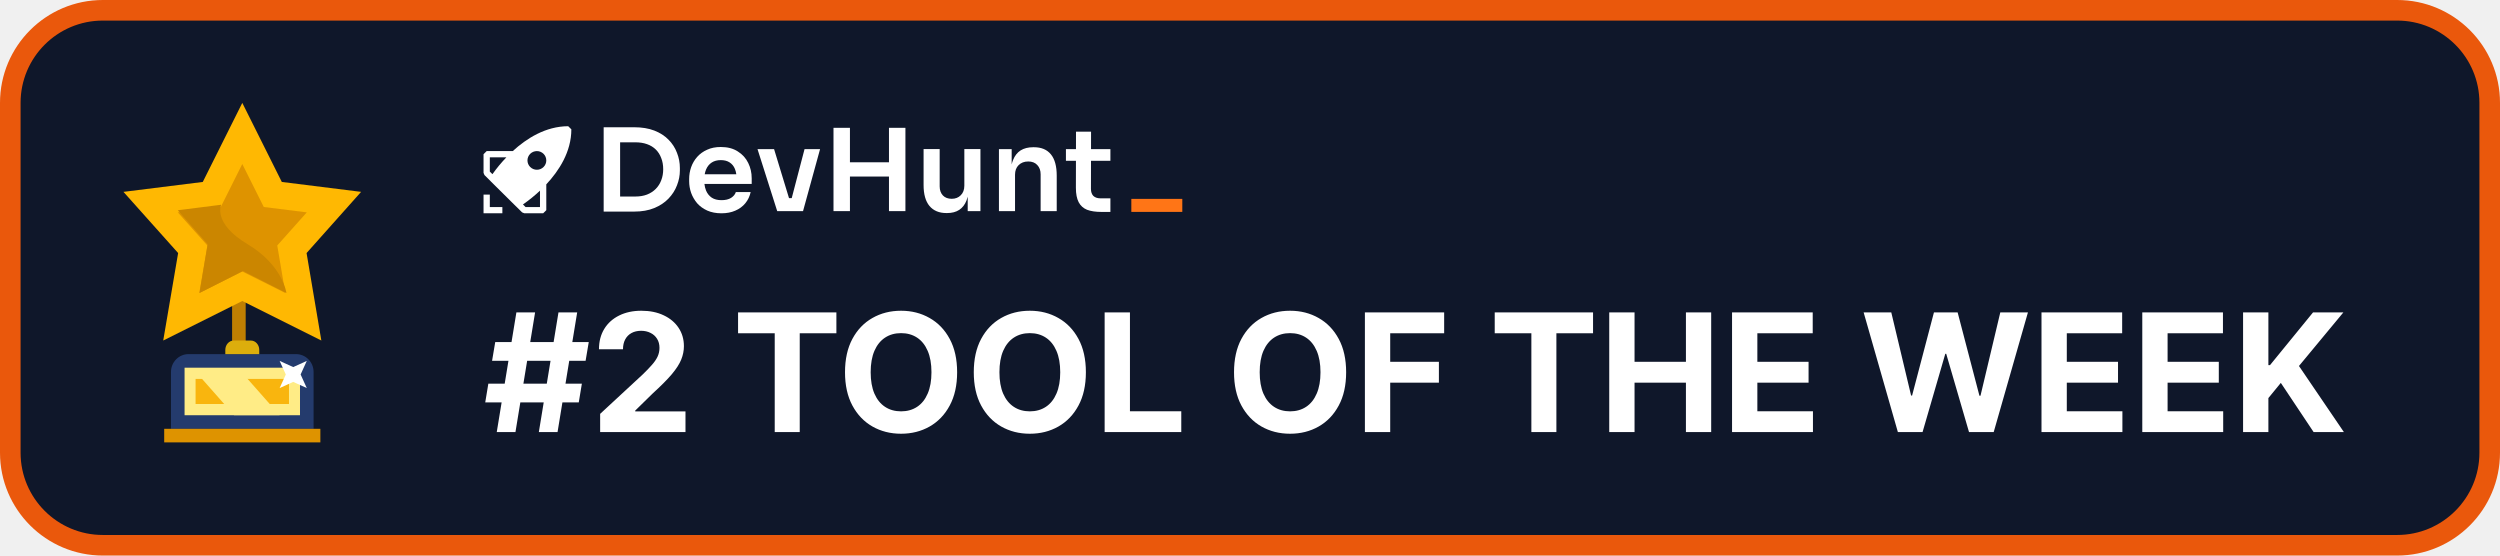
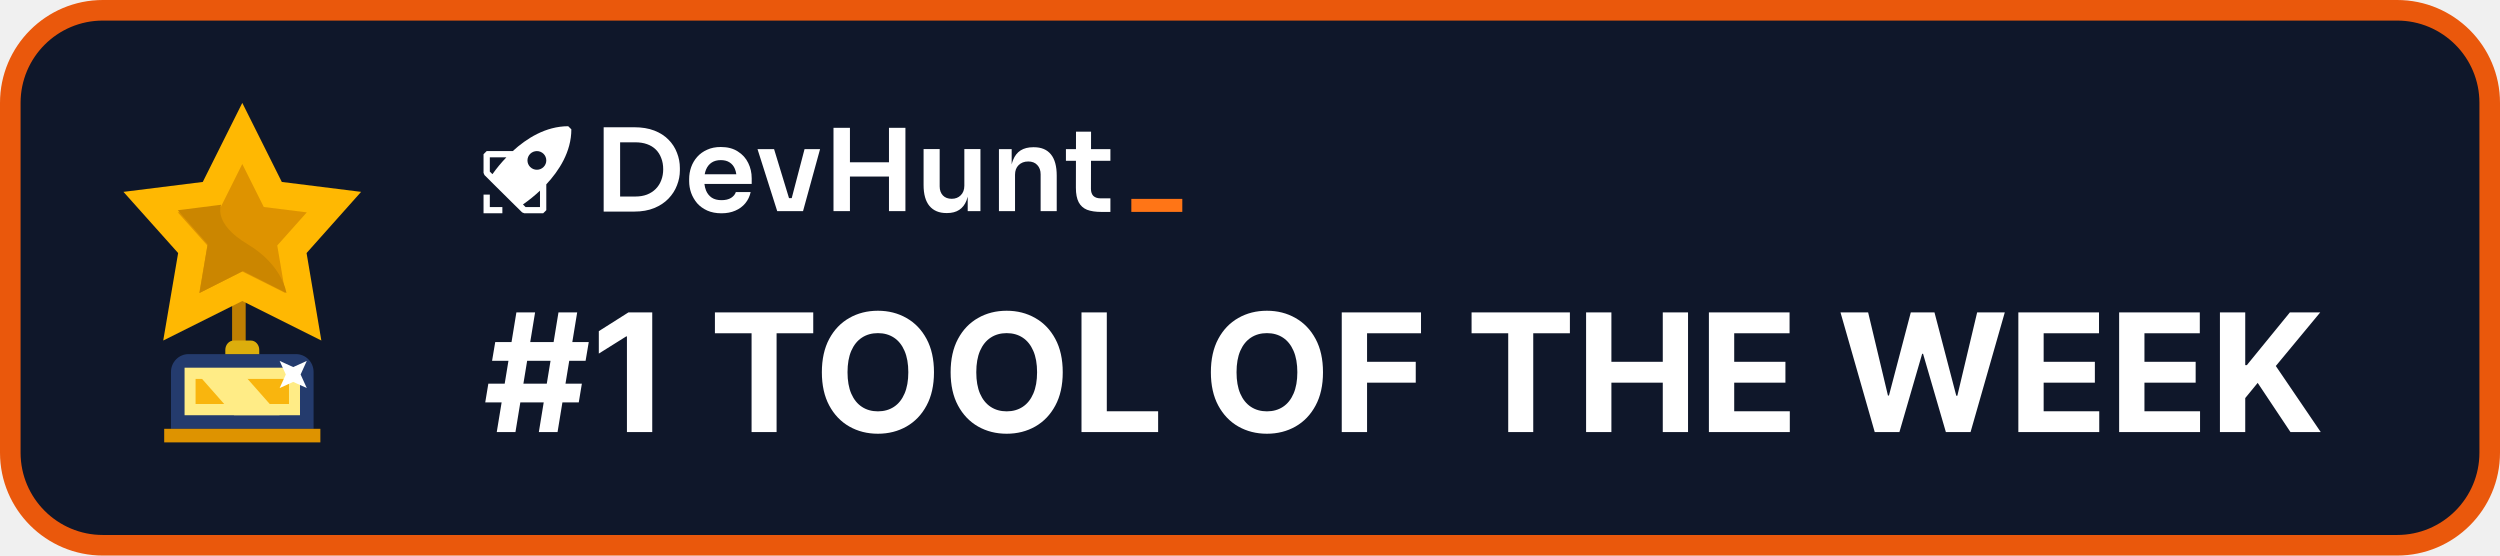
<svg xmlns="http://www.w3.org/2000/svg" width="243" height="54" viewBox="0 0 243 54" fill="none">
  <rect x="1" y="1" width="241" height="52" rx="9" fill="#0F172A" stroke="#EA580C" stroke-width="2" />
-   <path d="M52.375 42L54.284 30.364H56.102L54.193 42H52.375ZM47.165 39.114L47.466 37.295H56.557L56.256 39.114H47.165ZM48.284 42L50.193 30.364H52.011L50.102 42H48.284ZM47.83 35.068L48.136 33.25H57.227L56.92 35.068H47.83ZM58.334 42V40.227L62.476 36.392C62.828 36.051 63.124 35.744 63.362 35.472C63.605 35.199 63.788 34.932 63.913 34.67C64.038 34.405 64.101 34.119 64.101 33.812C64.101 33.472 64.023 33.178 63.868 32.932C63.713 32.682 63.501 32.49 63.231 32.358C62.963 32.222 62.658 32.153 62.317 32.153C61.961 32.153 61.65 32.225 61.385 32.369C61.12 32.513 60.915 32.72 60.771 32.989C60.627 33.258 60.555 33.578 60.555 33.949H58.22C58.22 33.188 58.392 32.526 58.737 31.966C59.082 31.405 59.565 30.972 60.186 30.665C60.807 30.358 61.523 30.204 62.334 30.204C63.167 30.204 63.892 30.352 64.51 30.648C65.131 30.939 65.614 31.345 65.959 31.864C66.303 32.383 66.476 32.977 66.476 33.648C66.476 34.087 66.389 34.521 66.215 34.949C66.044 35.377 65.739 35.852 65.3 36.375C64.86 36.894 64.241 37.517 63.442 38.244L61.743 39.909V39.989H66.629V42H58.334ZM71.74 32.392V30.364H81.297V32.392H77.734V42H75.303V32.392H71.74ZM93.033 36.182C93.033 37.451 92.792 38.53 92.311 39.42C91.834 40.311 91.182 40.99 90.356 41.46C89.535 41.926 88.61 42.159 87.584 42.159C86.55 42.159 85.622 41.924 84.8 41.455C83.978 40.985 83.328 40.305 82.851 39.415C82.374 38.525 82.135 37.447 82.135 36.182C82.135 34.913 82.374 33.833 82.851 32.943C83.328 32.053 83.978 31.375 84.8 30.909C85.622 30.439 86.55 30.204 87.584 30.204C88.61 30.204 89.535 30.439 90.356 30.909C91.182 31.375 91.834 32.053 92.311 32.943C92.792 33.833 93.033 34.913 93.033 36.182ZM90.538 36.182C90.538 35.36 90.415 34.667 90.169 34.102C89.927 33.538 89.584 33.11 89.141 32.818C88.697 32.526 88.178 32.381 87.584 32.381C86.989 32.381 86.47 32.526 86.027 32.818C85.584 33.11 85.239 33.538 84.993 34.102C84.751 34.667 84.629 35.36 84.629 36.182C84.629 37.004 84.751 37.697 84.993 38.261C85.239 38.826 85.584 39.254 86.027 39.545C86.47 39.837 86.989 39.983 87.584 39.983C88.178 39.983 88.697 39.837 89.141 39.545C89.584 39.254 89.927 38.826 90.169 38.261C90.415 37.697 90.538 37.004 90.538 36.182ZM105.548 36.182C105.548 37.451 105.308 38.53 104.827 39.42C104.349 40.311 103.698 40.99 102.872 41.46C102.05 41.926 101.126 42.159 100.099 42.159C99.065 42.159 98.137 41.924 97.315 41.455C96.493 40.985 95.844 40.305 95.367 39.415C94.889 38.525 94.651 37.447 94.651 36.182C94.651 34.913 94.889 33.833 95.367 32.943C95.844 32.053 96.493 31.375 97.315 30.909C98.137 30.439 99.065 30.204 100.099 30.204C101.126 30.204 102.05 30.439 102.872 30.909C103.698 31.375 104.349 32.053 104.827 32.943C105.308 33.833 105.548 34.913 105.548 36.182ZM103.054 36.182C103.054 35.36 102.931 34.667 102.685 34.102C102.442 33.538 102.099 33.11 101.656 32.818C101.213 32.526 100.694 32.381 100.099 32.381C99.505 32.381 98.986 32.526 98.543 32.818C98.099 33.11 97.755 33.538 97.508 34.102C97.266 34.667 97.145 35.36 97.145 36.182C97.145 37.004 97.266 37.697 97.508 38.261C97.755 38.826 98.099 39.254 98.543 39.545C98.986 39.837 99.505 39.983 100.099 39.983C100.694 39.983 101.213 39.837 101.656 39.545C102.099 39.254 102.442 38.826 102.685 38.261C102.931 37.697 103.054 37.004 103.054 36.182ZM107.371 42V30.364H109.831V39.972H114.82V42H107.371ZM130.845 36.182C130.845 37.451 130.605 38.53 130.124 39.42C129.646 40.311 128.995 40.99 128.169 41.46C127.347 41.926 126.423 42.159 125.396 42.159C124.362 42.159 123.434 41.924 122.612 41.455C121.79 40.985 121.141 40.305 120.663 39.415C120.186 38.525 119.947 37.447 119.947 36.182C119.947 34.913 120.186 33.833 120.663 32.943C121.141 32.053 121.79 31.375 122.612 30.909C123.434 30.439 124.362 30.204 125.396 30.204C126.423 30.204 127.347 30.439 128.169 30.909C128.995 31.375 129.646 32.053 130.124 32.943C130.605 33.833 130.845 34.913 130.845 36.182ZM128.351 36.182C128.351 35.36 128.228 34.667 127.982 34.102C127.739 33.538 127.396 33.11 126.953 32.818C126.51 32.526 125.991 32.381 125.396 32.381C124.802 32.381 124.283 32.526 123.839 32.818C123.396 33.11 123.052 33.538 122.805 34.102C122.563 34.667 122.442 35.36 122.442 36.182C122.442 37.004 122.563 37.697 122.805 38.261C123.052 38.826 123.396 39.254 123.839 39.545C124.283 39.837 124.802 39.983 125.396 39.983C125.991 39.983 126.51 39.837 126.953 39.545C127.396 39.254 127.739 38.826 127.982 38.261C128.228 37.697 128.351 37.004 128.351 36.182ZM132.668 42V30.364H140.372V32.392H135.128V35.165H139.861V37.193H135.128V42H132.668ZM145.287 32.392V30.364H154.844V32.392H151.281V42H148.849V32.392H145.287ZM156.418 42V30.364H158.878V35.165H163.872V30.364H166.327V42H163.872V37.193H158.878V42H156.418ZM168.355 42V30.364H176.196V32.392H170.815V35.165H175.793V37.193H170.815V39.972H176.219V42H168.355ZM184.474 42L181.145 30.364H183.832L185.759 38.449H185.855L187.98 30.364H190.281L192.401 38.466H192.503L194.429 30.364H197.116L193.787 42H191.389L189.173 34.392H189.082L186.872 42H184.474ZM198.433 42V30.364H206.274V32.392H200.893V35.165H205.871V37.193H200.893V39.972H206.297V42H198.433ZM208.23 42V30.364H216.071V32.392H210.69V35.165H215.668V37.193H210.69V39.972H216.094V42H208.23ZM218.027 42V30.364H220.487V35.494H220.641L224.828 30.364H227.777L223.459 35.574L227.828 42H224.885L221.697 37.216L220.487 38.693V42H218.027Z" fill="white" />
+   <path d="M52.375 42L54.284 30.364H56.102L54.193 42H52.375ZM47.165 39.114L47.466 37.295H56.557L56.256 39.114H47.165ZM48.284 42L50.193 30.364H52.011L50.102 42H48.284ZM47.83 35.068L48.136 33.25H57.227L56.92 35.068H47.83ZM63.398 30.364V42H60.938V32.699H60.869L58.205 34.369V32.188L61.085 30.364H63.398ZM69.49 32.392V30.364H79.047V32.392H75.484V42H73.053V32.392H69.49ZM90.783 36.182C90.783 37.451 90.542 38.53 90.061 39.42C89.584 40.311 88.932 40.99 88.106 41.46C87.285 41.926 86.36 42.159 85.334 42.159C84.3 42.159 83.372 41.924 82.55 41.455C81.728 40.985 81.078 40.305 80.601 39.415C80.124 38.525 79.885 37.447 79.885 36.182C79.885 34.913 80.124 33.833 80.601 32.943C81.078 32.053 81.728 31.375 82.55 30.909C83.372 30.439 84.3 30.204 85.334 30.204C86.36 30.204 87.285 30.439 88.106 30.909C88.932 31.375 89.584 32.053 90.061 32.943C90.542 33.833 90.783 34.913 90.783 36.182ZM88.288 36.182C88.288 35.36 88.165 34.667 87.919 34.102C87.677 33.538 87.334 33.11 86.891 32.818C86.447 32.526 85.928 32.381 85.334 32.381C84.739 32.381 84.22 32.526 83.777 32.818C83.334 33.11 82.989 33.538 82.743 34.102C82.501 34.667 82.379 35.36 82.379 36.182C82.379 37.004 82.501 37.697 82.743 38.261C82.989 38.826 83.334 39.254 83.777 39.545C84.22 39.837 84.739 39.983 85.334 39.983C85.928 39.983 86.447 39.837 86.891 39.545C87.334 39.254 87.677 38.826 87.919 38.261C88.165 37.697 88.288 37.004 88.288 36.182ZM103.298 36.182C103.298 37.451 103.058 38.53 102.577 39.42C102.099 40.311 101.448 40.99 100.622 41.46C99.8 41.926 98.876 42.159 97.849 42.159C96.815 42.159 95.887 41.924 95.065 41.455C94.243 40.985 93.594 40.305 93.117 39.415C92.639 38.525 92.401 37.447 92.401 36.182C92.401 34.913 92.639 33.833 93.117 32.943C93.594 32.053 94.243 31.375 95.065 30.909C95.887 30.439 96.815 30.204 97.849 30.204C98.876 30.204 99.8 30.439 100.622 30.909C101.448 31.375 102.099 32.053 102.577 32.943C103.058 33.833 103.298 34.913 103.298 36.182ZM100.804 36.182C100.804 35.36 100.681 34.667 100.435 34.102C100.192 33.538 99.849 33.11 99.406 32.818C98.963 32.526 98.444 32.381 97.849 32.381C97.255 32.381 96.736 32.526 96.293 32.818C95.849 33.11 95.505 33.538 95.258 34.102C95.016 34.667 94.895 35.36 94.895 36.182C94.895 37.004 95.016 37.697 95.258 38.261C95.505 38.826 95.849 39.254 96.293 39.545C96.736 39.837 97.255 39.983 97.849 39.983C98.444 39.983 98.963 39.837 99.406 39.545C99.849 39.254 100.192 38.826 100.435 38.261C100.681 37.697 100.804 37.004 100.804 36.182ZM105.121 42V30.364H107.581V39.972H112.57V42H105.121ZM128.595 36.182C128.595 37.451 128.355 38.53 127.874 39.42C127.396 40.311 126.745 40.99 125.919 41.46C125.097 41.926 124.173 42.159 123.146 42.159C122.112 42.159 121.184 41.924 120.362 41.455C119.54 40.985 118.891 40.305 118.413 39.415C117.936 38.525 117.697 37.447 117.697 36.182C117.697 34.913 117.936 33.833 118.413 32.943C118.891 32.053 119.54 31.375 120.362 30.909C121.184 30.439 122.112 30.204 123.146 30.204C124.173 30.204 125.097 30.439 125.919 30.909C126.745 31.375 127.396 32.053 127.874 32.943C128.355 33.833 128.595 34.913 128.595 36.182ZM126.101 36.182C126.101 35.36 125.978 34.667 125.732 34.102C125.489 33.538 125.146 33.11 124.703 32.818C124.26 32.526 123.741 32.381 123.146 32.381C122.552 32.381 122.033 32.526 121.589 32.818C121.146 33.11 120.802 33.538 120.555 34.102C120.313 34.667 120.192 35.36 120.192 36.182C120.192 37.004 120.313 37.697 120.555 38.261C120.802 38.826 121.146 39.254 121.589 39.545C122.033 39.837 122.552 39.983 123.146 39.983C123.741 39.983 124.26 39.837 124.703 39.545C125.146 39.254 125.489 38.826 125.732 38.261C125.978 37.697 126.101 37.004 126.101 36.182ZM130.418 42V30.364H138.122V32.392H132.878V35.165H137.611V37.193H132.878V42H130.418ZM143.037 32.392V30.364H152.594V32.392H149.031V42H146.599V32.392H143.037ZM154.168 42V30.364H156.628V35.165H161.622V30.364H164.077V42H161.622V37.193H156.628V42H154.168ZM166.105 42V30.364H173.946V32.392H168.565V35.165H173.543V37.193H168.565V39.972H173.969V42H166.105ZM182.224 42L178.895 30.364H181.582L183.509 38.449H183.605L185.73 30.364H188.031L190.151 38.466H190.253L192.179 30.364H194.866L191.537 42H189.139L186.923 34.392H186.832L184.622 42H182.224ZM196.183 42V30.364H204.024V32.392H198.643V35.165H203.621V37.193H198.643V39.972H204.047V42H196.183ZM205.98 42V30.364H213.821V32.392H208.44V35.165H213.418V37.193H208.44V39.972H213.844V42H205.98ZM215.777 42V30.364H218.237V35.494H218.391L222.578 30.364H225.527L221.209 35.574L225.578 42H222.635L219.447 37.216L218.237 38.693V42H215.777Z" fill="white" />
  <g clip-path="url(#clip0_91_51)">
    <path fill-rule="evenodd" clip-rule="evenodd" d="M49.84 14.686C51.17 13.467 53.034 12.271 55.229 12.268L55.535 12.57C55.537 14.755 54.331 16.602 53.1 17.918V20.43L52.795 20.732H50.965L50.749 20.643L50.14 20.04L50.135 20.039L47.695 17.621L47.694 17.615L47.09 17.016L47 16.802V14.989L47.305 14.686H49.84ZM49.222 15.291H47.61V16.678L47.865 16.929C48.276 16.351 48.73 15.803 49.222 15.291ZM50.831 19.872L51.087 20.127H52.487V18.532C51.969 19.018 51.415 19.466 50.831 19.872ZM53.082 15.416C53.13 15.652 53.081 15.897 52.946 16.097H52.945C52.811 16.297 52.601 16.436 52.363 16.483C52.125 16.529 51.878 16.481 51.676 16.347C51.474 16.214 51.334 16.006 51.287 15.77C51.24 15.534 51.289 15.29 51.423 15.089C51.558 14.889 51.768 14.751 52.006 14.704C52.244 14.656 52.491 14.705 52.693 14.839C52.895 14.972 53.035 15.18 53.082 15.416Z" fill="white" />
    <path d="M48.83 20.127V20.732H47V18.918H47.61V20.127H48.83Z" fill="white" />
    <path fill-rule="evenodd" clip-rule="evenodd" d="M63.596 12.69C63.041 12.476 62.391 12.369 61.648 12.369H58.676V20.566H61.648C62.391 20.566 63.041 20.451 63.596 20.222C64.151 19.993 64.613 19.686 64.981 19.301C65.348 18.917 65.622 18.488 65.802 18.015C65.99 17.541 66.084 17.061 66.084 16.573V16.328C66.084 15.818 65.99 15.326 65.802 14.853C65.622 14.373 65.348 13.947 64.981 13.578C64.613 13.2 64.151 12.905 63.596 12.69ZM62.887 14.01C62.556 13.892 62.178 13.833 61.75 13.833H60.275V19.102H61.75C62.178 19.102 62.556 19.039 62.887 18.913C63.224 18.78 63.51 18.595 63.742 18.358C63.975 18.122 64.151 17.844 64.271 17.526C64.399 17.201 64.463 16.842 64.463 16.451C64.463 16.044 64.399 15.681 64.271 15.364C64.151 15.038 63.975 14.761 63.742 14.532C63.51 14.302 63.224 14.129 62.887 14.01Z" fill="white" />
    <path fill-rule="evenodd" clip-rule="evenodd" d="M70.127 20.732C69.602 20.732 69.14 20.643 68.742 20.466C68.352 20.288 68.026 20.052 67.763 19.756C67.508 19.453 67.313 19.116 67.178 18.747C67.05 18.377 66.986 18 66.986 17.615V17.404C66.986 17.005 67.05 16.621 67.178 16.251C67.313 15.874 67.508 15.541 67.763 15.253C68.026 14.957 68.348 14.724 68.731 14.554C69.114 14.376 69.557 14.288 70.059 14.288C70.72 14.288 71.272 14.432 71.714 14.72C72.165 15.001 72.502 15.375 72.728 15.841C72.953 16.299 73.065 16.794 73.065 17.327V17.881H68.47C68.497 18.114 68.55 18.328 68.63 18.525C68.75 18.813 68.934 19.042 69.181 19.212C69.429 19.375 69.744 19.456 70.127 19.456C70.51 19.456 70.821 19.383 71.061 19.235C71.302 19.079 71.455 18.891 71.523 18.669H72.964C72.874 19.083 72.701 19.445 72.446 19.756C72.191 20.067 71.865 20.307 71.467 20.477C71.076 20.647 70.63 20.732 70.127 20.732ZM68.63 16.473C68.571 16.614 68.527 16.769 68.497 16.939H71.57C71.543 16.747 71.497 16.573 71.433 16.417C71.32 16.144 71.148 15.933 70.915 15.785C70.69 15.637 70.405 15.563 70.059 15.563C69.714 15.563 69.422 15.641 69.181 15.796C68.941 15.951 68.757 16.177 68.63 16.473Z" fill="white" />
    <path d="M73.631 14.498L75.545 20.521H78.055L79.71 14.498H78.201L76.956 19.256H76.691L75.241 14.498H73.631Z" fill="white" />
    <path d="M90.346 20.022C90.736 20.48 91.284 20.709 91.989 20.709H92.057C92.53 20.709 92.924 20.606 93.239 20.399C93.554 20.192 93.791 19.885 93.948 19.478C93.992 19.366 94.029 19.246 94.061 19.118V20.521H95.299V14.487H93.734V18.047C93.734 18.439 93.618 18.75 93.385 18.979C93.16 19.208 92.867 19.323 92.507 19.323C92.147 19.323 91.862 19.216 91.652 19.001C91.442 18.779 91.336 18.484 91.336 18.114V14.487H89.772V17.981C89.772 18.883 89.963 19.563 90.346 20.022Z" fill="white" />
    <path d="M99.01 16.051C98.778 16.28 98.661 16.591 98.661 16.983V20.521H97.097V14.498H98.335V15.982C98.371 15.828 98.416 15.684 98.47 15.552C98.635 15.138 98.879 14.827 99.202 14.62C99.532 14.413 99.941 14.31 100.429 14.31H100.496C101.224 14.31 101.776 14.543 102.151 15.008C102.526 15.467 102.714 16.154 102.714 17.072V20.521H101.149V16.938C101.149 16.569 101.04 16.269 100.823 16.04C100.613 15.811 100.32 15.696 99.945 15.696C99.562 15.696 99.251 15.814 99.01 16.051Z" fill="white" />
    <path d="M105.657 20.388C106.025 20.529 106.49 20.599 107.053 20.599H107.931V19.279H106.974C106.674 19.279 106.442 19.201 106.276 19.046C106.119 18.883 106.04 18.654 106.04 18.358L106.046 15.63H107.931V14.498H106.048L106.051 12.801H104.588L104.584 14.498H103.608V15.63H104.582L104.577 18.259C104.577 18.843 104.667 19.309 104.847 19.656C105.027 19.996 105.297 20.24 105.657 20.388Z" fill="white" />
    <path d="M86.408 20.521V17.16H82.614V20.521H81.016V12.424H82.614V15.774H86.408V12.424H88.007V20.521H86.408Z" fill="white" />
    <path d="M114.92 19.331H109.966V20.597H114.92V19.331Z" fill="#FF7516" />
  </g>
  <path d="M23.88 27.16H22.56V33.76H23.88V27.16Z" fill="#BF7F02" />
  <path d="M16.62 36.154C16.62 35.196 17.384 34.42 18.327 34.42H28.773C29.716 34.42 30.48 35.196 30.48 36.154V41.68H16.62V36.154Z" fill="#243B6D" />
  <path d="M21.9 34.011C21.9 33.508 22.267 33.1 22.72 33.1H24.38C24.833 33.1 25.2 33.508 25.2 34.011V34.42H21.9V34.011Z" fill="#DCAE0C" />
  <path d="M28.5 36.4H18.6V39.7H28.5V36.4Z" fill="#F9B50E" />
  <path fill-rule="evenodd" clip-rule="evenodd" d="M17.94 35.74H29.16V40.36H17.94V35.74ZM19.01 36.83V39.269H28.09V36.83H19.01Z" fill="#FFEC86" />
  <path d="M19.26 36.4H23.686L27.18 40.36H22.754L19.26 36.4Z" fill="#FFEC86" />
  <path d="M31.14 41.68H15.96V43H31.14V41.68Z" fill="#DE9300" />
  <path d="M23.549 11.98L26.652 18.183L26.746 18.37L26.954 18.396L33.12 19.167L28.874 23.926L28.749 24.066L28.78 24.252L29.941 31.12L23.725 28.013L23.549 27.925L23.374 28.013L17.159 31.119L18.33 24.253L18.362 24.066L18.236 23.926L13.98 19.167L20.145 18.396L20.353 18.37L20.447 18.183L23.549 11.98Z" fill="#FFEC86" />
  <path d="M23.551 10L27.392 17.685L35.1 18.649L29.799 24.596L31.235 33.099L23.551 29.256L15.865 33.1L17.314 24.596L12 18.649L19.71 17.685L23.551 10Z" fill="#FFB802" />
  <path d="M23.55 15.94L25.64 20.12L29.82 20.642L26.95 23.861L27.73 28.48L23.55 26.39L19.37 28.48L20.157 23.861L17.28 20.642L21.46 20.12L23.55 15.94Z" fill="#DE9300" />
  <path d="M23.616 26.335L27.84 28.48C27.84 28.48 27.502 25.792 24.07 23.74C20.638 21.688 21.504 19.9 21.504 19.9L17.28 20.437L20.188 23.74L19.392 28.48L23.616 26.335Z" fill="#CB8600" />
  <path d="M27.18 37.72L27.78 36.4L27.18 35.08L28.5 35.68L29.82 35.08L29.22 36.4L29.82 37.72L28.5 37.12L27.18 37.72Z" fill="white" />
  <defs>
    <clipPath id="clip0_91_51">
      <rect width="68" height="19" fill="white" transform="translate(47 7)" />
    </clipPath>
  </defs>
</svg>
